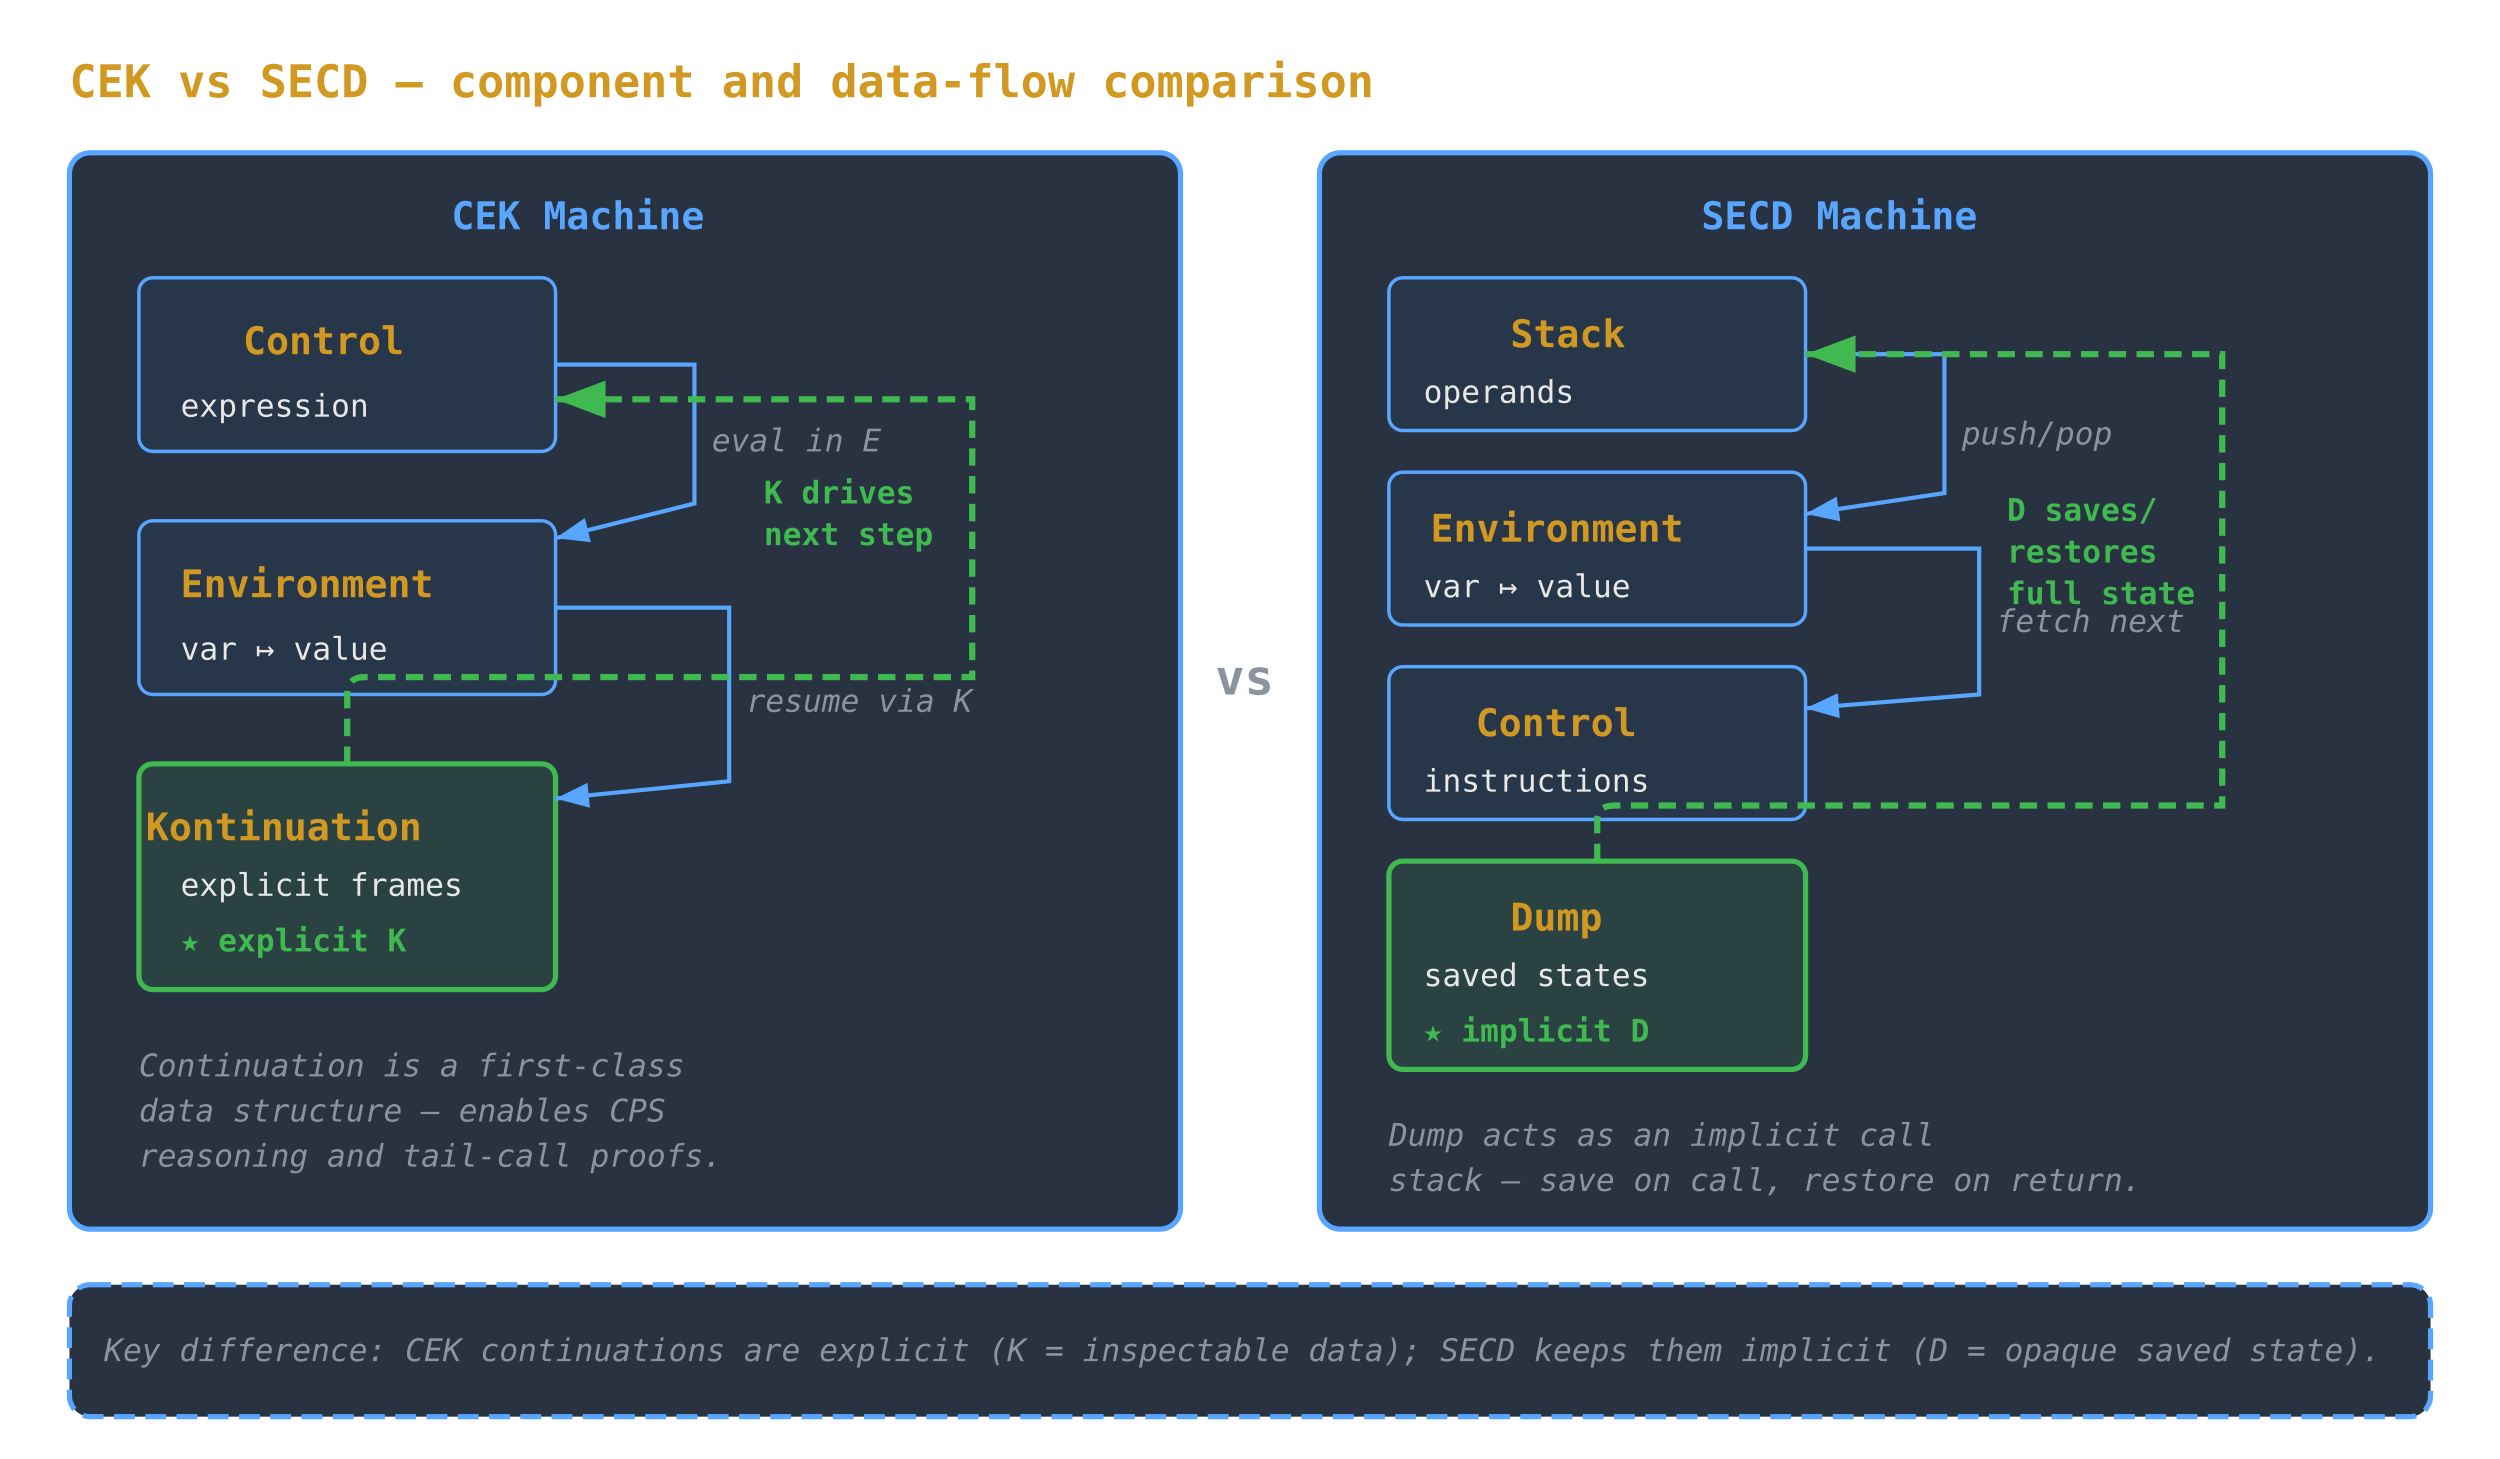
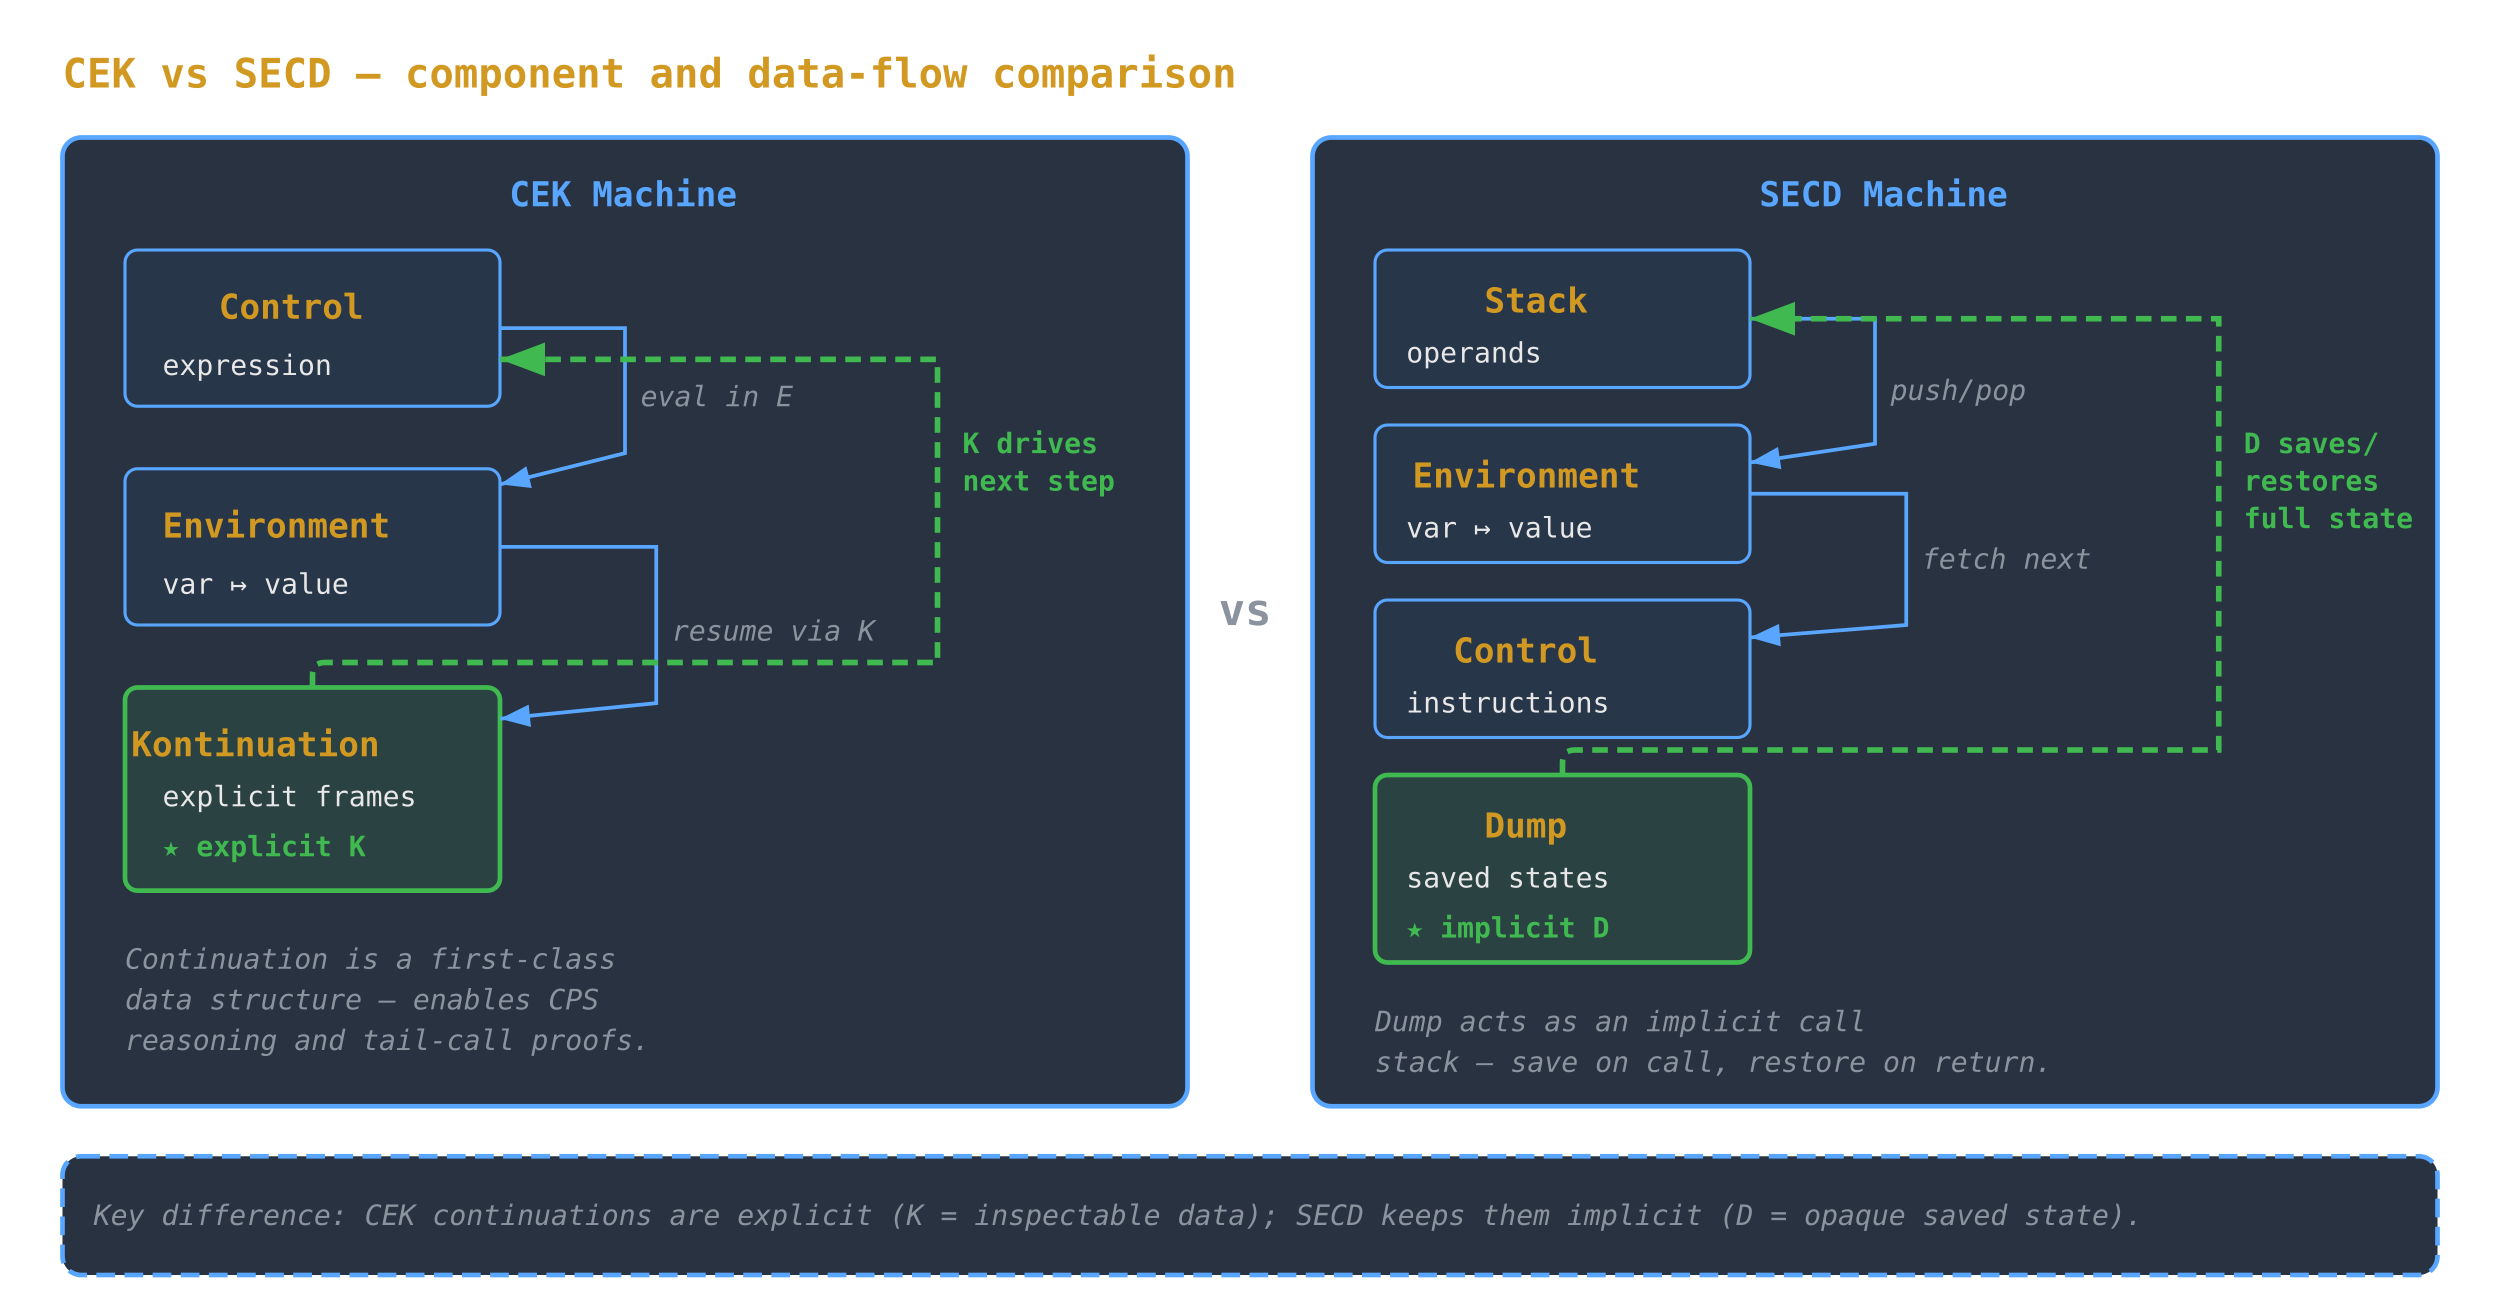
- <svg xmlns="http://www.w3.org/2000/svg" viewBox="0 0 720 420" fill="none">
+ <svg xmlns="http://www.w3.org/2000/svg" viewBox="0 0 800 420" fill="none">
  <style>
    text { font-family: 'IBM Plex Mono', 'SF Mono', 'Fira Code', 'Consolas', monospace; }
    .machine-box { fill: rgba(30,40,55,0.95); stroke: #58a6ff; stroke-width: 1.5; rx: 6; }
    .comp-box { fill: rgba(40,55,75,0.9); stroke: #58a6ff; stroke-width: 1; rx: 4; }
    .highlight-box { fill: rgba(63,185,80,0.12); stroke: #3fb950; stroke-width: 1.5; rx: 4; }
    .title { font-size: 13px; fill: #d29922; font-weight: 600; }
    .machine-title { font-size: 11px; fill: #58a6ff; font-weight: 600; }
    .comp-label { font-size: 11px; fill: #d29922; font-weight: 600; }
    .comp-desc { font-size: 9px; fill: #e8e8e8; }
    .arrow { stroke: #93a3b8; stroke-width: 1.5; fill: none; }
    .flow-arrow { stroke: #58a6ff; stroke-width: 1.2; fill: none; }
    .highlight-arrow { stroke: #3fb950; stroke-width: 1.8; fill: none; }
    .desc { font-size: 9px; fill: #8b949e; font-style: italic; }
    .diff-text { font-size: 9px; fill: #3fb950; font-weight: 600; }
    .vs-text { font-size: 14px; fill: #8b949e; font-weight: 600; }
    @media (prefers-color-scheme: light) {
      .machine-box { fill: #1a1a2e; stroke: #284b63; }
      .comp-box { fill: #222244; stroke: #284b63; }
      .highlight-box { fill: #2da44e15; stroke: #2da44e; }
      .title { fill: #9e6000; }
      .machine-title { fill: #284b63; }
      .comp-label { fill: #9e6000; }
      .arrow { stroke: #b8b8b8; }
      .flow-arrow { stroke: #284b63; }
      .highlight-arrow { stroke: #2da44e; }
      .desc { fill: #6e7781; }
      .diff-text { fill: #1a7f37; }
      .vs-text { fill: #6e7781; }
    }
  </style>
  <defs>
    <marker id="tri" markerWidth="8" markerHeight="6" refX="8" refY="3" orient="auto">
      <path d="M0,0 L8,3 L0,6 Z" fill="#93a3b8" />
    </marker>
    <marker id="triBlue" markerWidth="8" markerHeight="6" refX="8" refY="3" orient="auto">
      <path d="M0,0 L8,3 L0,6 Z" fill="#58a6ff" />
    </marker>
    <marker id="triGreen" markerWidth="8" markerHeight="6" refX="8" refY="3" orient="auto">
      <path d="M0,0 L8,3 L0,6 Z" fill="#3fb950" />
    </marker>
  </defs>
  <text class="title" x="20" y="28">CEK vs SECD — component and data-flow comparison</text>
-   <rect class="machine-box" x="20" y="44" width="320" height="310" />
-   <text class="machine-title" x="130" y="66">CEK Machine</text>
+   <rect class="machine-box" x="20" y="44" width="360" height="310" />
+   <text class="machine-title" x="163" y="66">CEK Machine</text>
  <rect class="comp-box" x="40" y="80" width="120" height="50" />
  <text class="comp-label" x="70" y="102">Control</text>
  <text class="comp-desc" x="52" y="120">expression</text>
  <rect class="comp-box" x="40" y="150" width="120" height="50" />
  <text class="comp-label" x="52" y="172">Environment</text>
  <text class="comp-desc" x="52" y="190">var ↦ value</text>
  <rect class="highlight-box" x="40" y="220" width="120" height="65" />
  <text class="comp-label" x="42" y="242">Kontinuation</text>
  <text class="comp-desc" x="52" y="258">explicit frames</text>
  <text class="diff-text" x="52" y="274">★ explicit K</text>
  <path class="flow-arrow" d="M 160,105 L 200,105 L 200,145 L 160,155" marker-end="url(#triBlue)" />
  <text class="desc" x="205" y="130">eval in E</text>
  <path class="flow-arrow" d="M 160,175 L 210,175 L 210,225 L 160,230" marker-end="url(#triBlue)" />
  <text class="desc" x="215" y="205">resume via K</text>
-   <path class="highlight-arrow" d="M 100,220 L 100,200 Q 100,195 105,195 L 280,195 L 280,115 L 160,115" marker-end="url(#triGreen)" stroke-dasharray="5 3" />
-   <text class="diff-text" x="220" y="145">K drives</text>
-   <text class="diff-text" x="220" y="157">next step</text>
+   <path class="highlight-arrow" d="M 100,220 L 100,216 Q 100,212 104,212 L 300,212 L 300,115 L 160,115" marker-end="url(#triGreen)" stroke-dasharray="5 3" />
+   <text class="diff-text" x="308" y="145">K drives</text>
+   <text class="diff-text" x="308" y="157">next step</text>
  <text class="desc" x="40" y="310">Continuation is a first-class</text>
  <text class="desc" x="40" y="323">data structure — enables CPS</text>
  <text class="desc" x="40" y="336">reasoning and tail-call proofs.</text>
-   <text class="vs-text" x="350" y="200">vs</text>
-   <rect class="machine-box" x="380" y="44" width="320" height="310" />
-   <text class="machine-title" x="490" y="66">SECD Machine</text>
-   <rect class="comp-box" x="400" y="80" width="120" height="44" />
-   <text class="comp-label" x="435" y="100">Stack</text>
-   <text class="comp-desc" x="410" y="116">operands</text>
-   <rect class="comp-box" x="400" y="136" width="120" height="44" />
-   <text class="comp-label" x="412" y="156">Environment</text>
-   <text class="comp-desc" x="410" y="172">var ↦ value</text>
-   <rect class="comp-box" x="400" y="192" width="120" height="44" />
-   <text class="comp-label" x="425" y="212">Control</text>
-   <text class="comp-desc" x="410" y="228">instructions</text>
-   <rect class="highlight-box" x="400" y="248" width="120" height="60" />
-   <text class="comp-label" x="435" y="268">Dump</text>
-   <text class="comp-desc" x="410" y="284">saved states</text>
-   <text class="diff-text" x="410" y="300">★ implicit D</text>
-   <path class="flow-arrow" d="M 520,102 L 560,102 L 560,142 L 520,148" marker-end="url(#triBlue)" />
-   <text class="desc" x="565" y="128">push/pop</text>
-   <path class="flow-arrow" d="M 520,158 L 570,158 L 570,200 L 520,204" marker-end="url(#triBlue)" />
-   <text class="desc" x="575" y="182">fetch next</text>
-   <path class="highlight-arrow" d="M 460,248 L 460,236 Q 460,232 465,232 L 640,232 L 640,102 L 520,102" marker-end="url(#triGreen)" stroke-dasharray="5 3" />
-   <text class="diff-text" x="578" y="150">D saves/</text>
-   <text class="diff-text" x="578" y="162">restores</text>
-   <text class="diff-text" x="578" y="174">full state</text>
-   <text class="desc" x="400" y="330">Dump acts as an implicit call</text>
-   <text class="desc" x="400" y="343">stack — save on call, restore on return.</text>
-   <rect class="machine-box" x="20" y="370" width="680" height="38" stroke-dasharray="6 3" />
+   <text class="vs-text" x="390" y="200">vs</text>
+   <rect class="machine-box" x="420" y="44" width="360" height="310" />
+   <text class="machine-title" x="563" y="66">SECD Machine</text>
+   <rect class="comp-box" x="440" y="80" width="120" height="44" />
+   <text class="comp-label" x="475" y="100">Stack</text>
+   <text class="comp-desc" x="450" y="116">operands</text>
+   <rect class="comp-box" x="440" y="136" width="120" height="44" />
+   <text class="comp-label" x="452" y="156">Environment</text>
+   <text class="comp-desc" x="450" y="172">var ↦ value</text>
+   <rect class="comp-box" x="440" y="192" width="120" height="44" />
+   <text class="comp-label" x="465" y="212">Control</text>
+   <text class="comp-desc" x="450" y="228">instructions</text>
+   <rect class="highlight-box" x="440" y="248" width="120" height="60" />
+   <text class="comp-label" x="475" y="268">Dump</text>
+   <text class="comp-desc" x="450" y="284">saved states</text>
+   <text class="diff-text" x="450" y="300">★ implicit D</text>
+   <path class="flow-arrow" d="M 560,102 L 600,102 L 600,142 L 560,148" marker-end="url(#triBlue)" />
+   <text class="desc" x="605" y="128">push/pop</text>
+   <path class="flow-arrow" d="M 560,158 L 610,158 L 610,200 L 560,204" marker-end="url(#triBlue)" />
+   <text class="desc" x="615" y="182">fetch next</text>
+   <path class="highlight-arrow" d="M 500,248 L 500,244 Q 500,240 504,240 L 710,240 L 710,102 L 560,102" marker-end="url(#triGreen)" stroke-dasharray="5 3" />
+   <text class="diff-text" x="718" y="145">D saves/</text>
+   <text class="diff-text" x="718" y="157">restores</text>
+   <text class="diff-text" x="718" y="169">full state</text>
+   <text class="desc" x="440" y="330">Dump acts as an implicit call</text>
+   <text class="desc" x="440" y="343">stack — save on call, restore on return.</text>
+   <rect class="machine-box" x="20" y="370" width="760" height="38" stroke-dasharray="6 3" />
  <text class="desc" x="30" y="392">Key difference: CEK continuations are explicit (K = inspectable data);  SECD keeps them implicit (D = opaque saved state).</text>
</svg>
